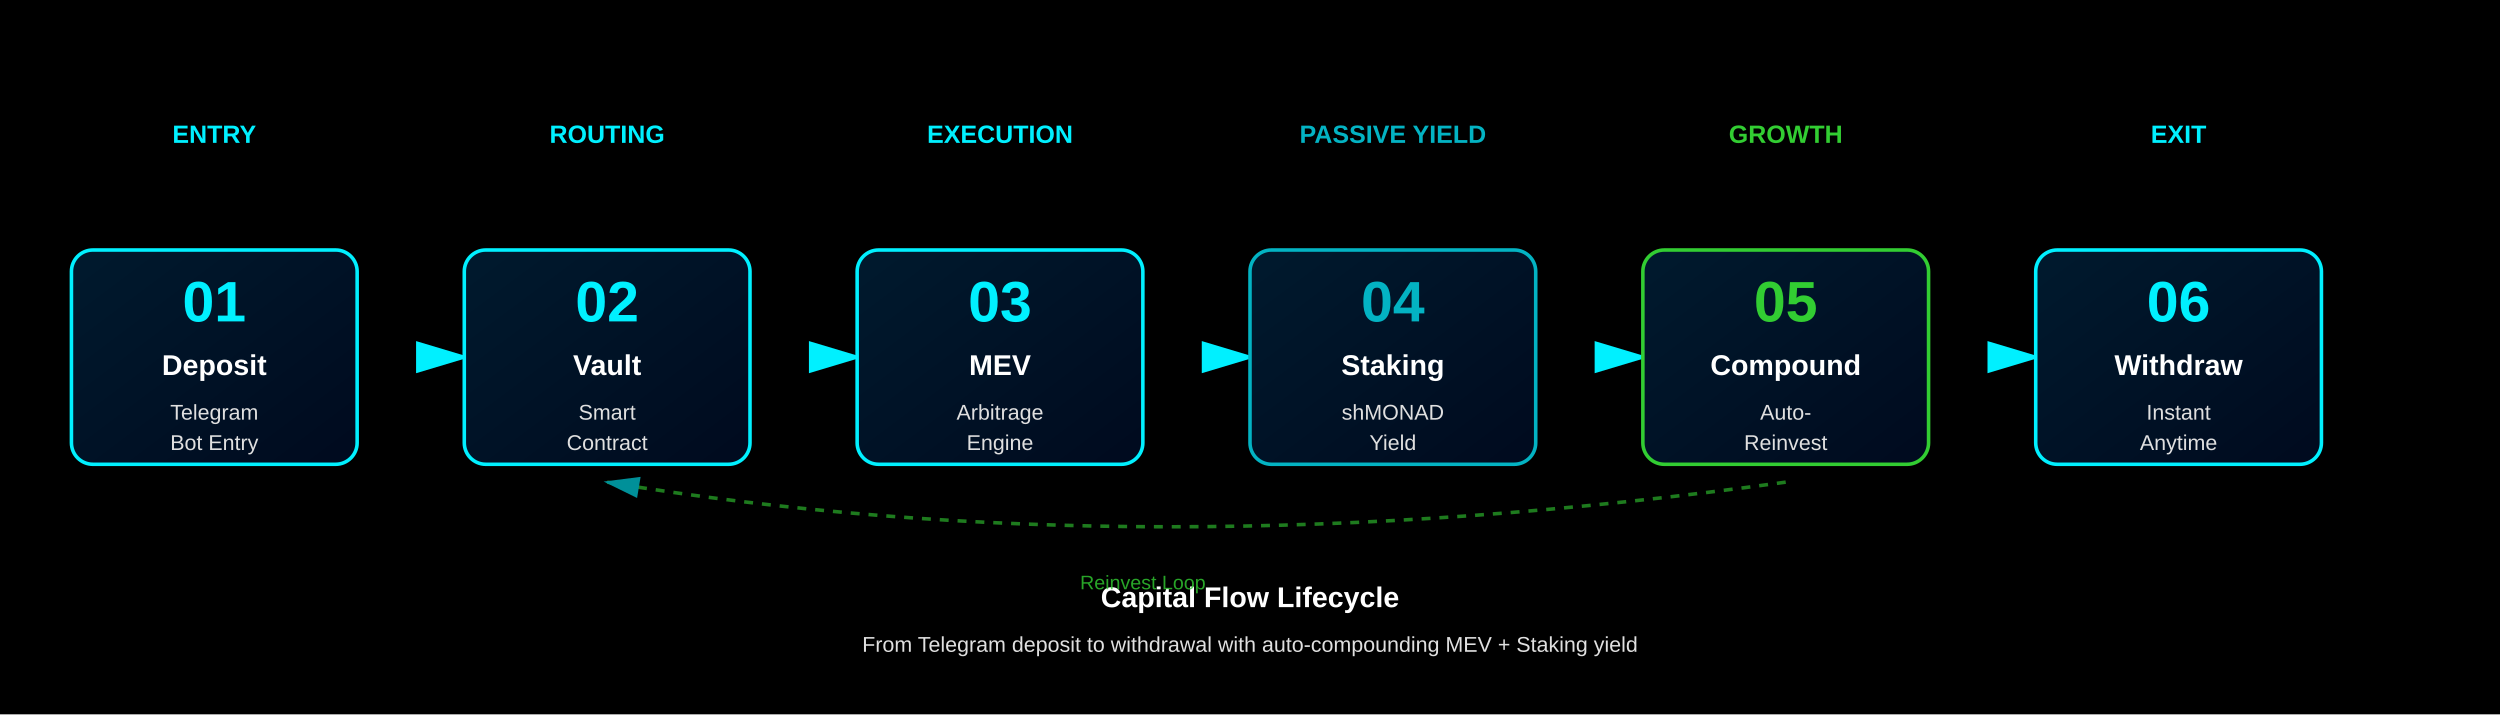
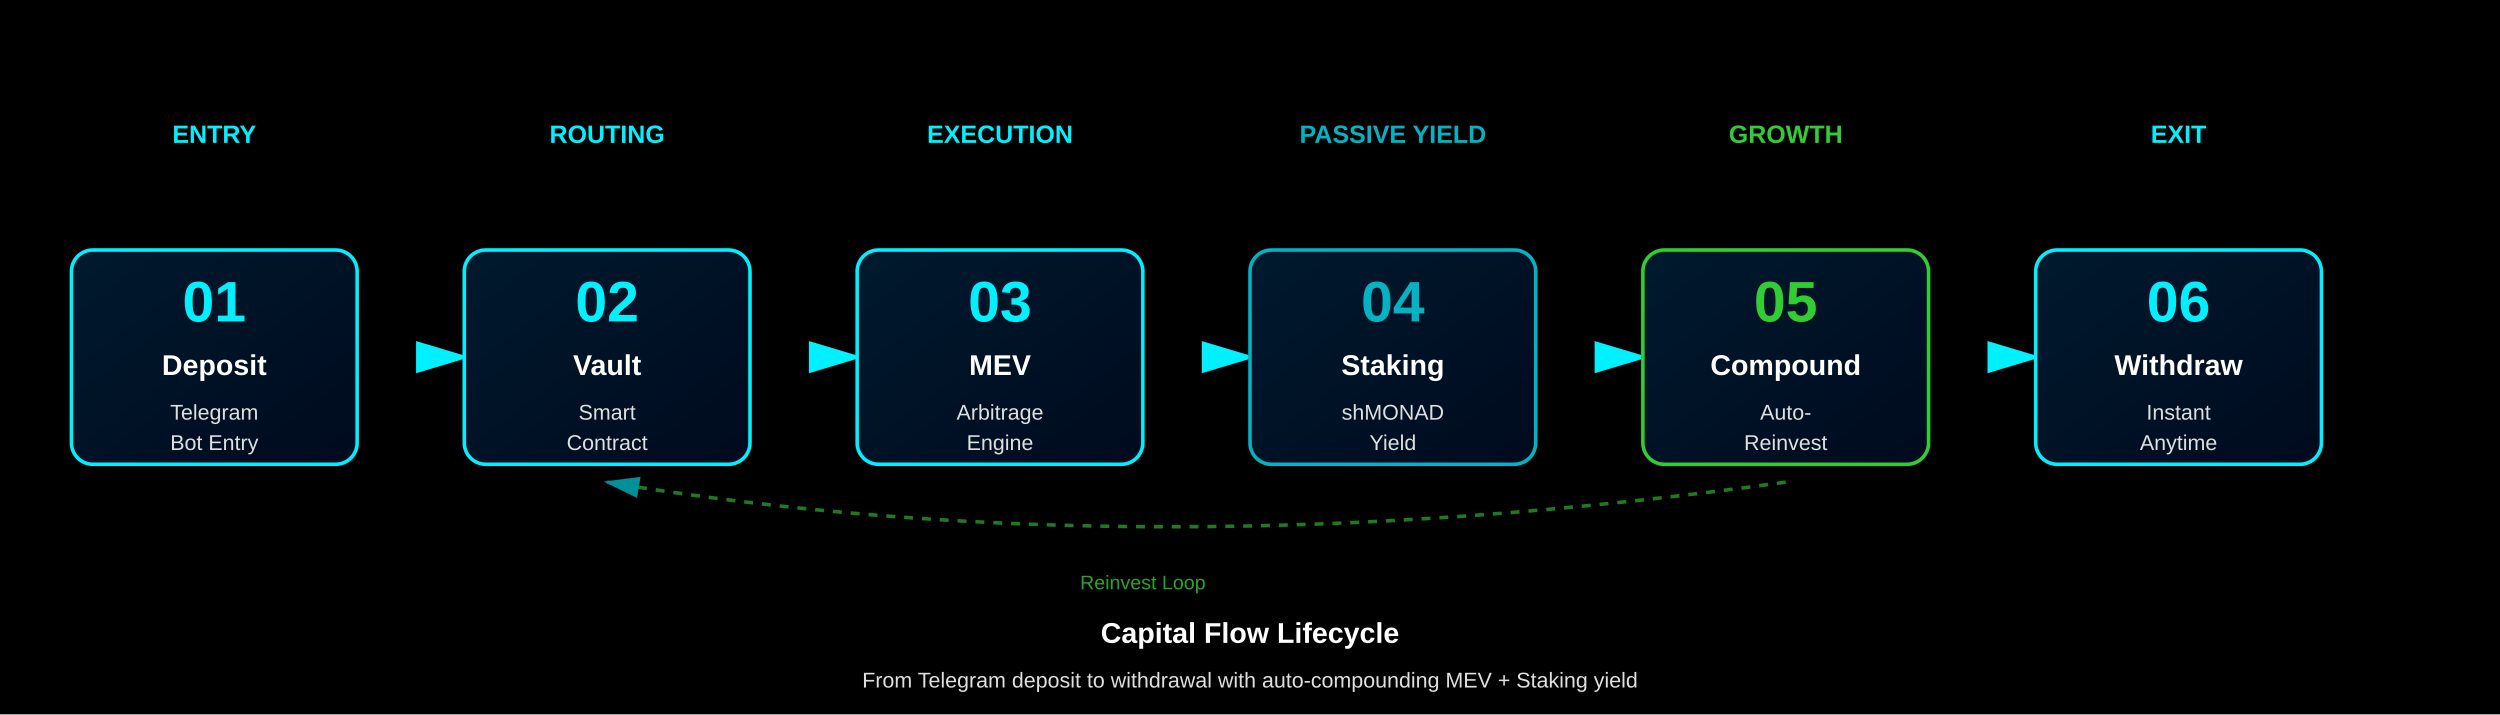
<svg xmlns="http://www.w3.org/2000/svg" viewBox="0 0 1400 400" fill="none">
  <rect width="1400" height="400" fill="#000000" />
  <defs>
    <linearGradient id="boxGrad" x1="0%" y1="0%" x2="100%" y2="100%">
      <stop offset="0%" style="stop-color:#001a2e;stop-opacity:1" />
      <stop offset="100%" style="stop-color:#000a1e;stop-opacity:1" />
    </linearGradient>
    <linearGradient id="arrowGrad" x1="0%" y1="0%" x2="100%" y2="0%">
      <stop offset="0%" style="stop-color:#00f0ff;stop-opacity:0.5" />
      <stop offset="100%" style="stop-color:#00f0ff;stop-opacity:1" />
    </linearGradient>
    <filter id="glow">
      <feGaussianBlur stdDeviation="3" result="coloredBlur" />
      <feMerge>
        <feMergeNode in="coloredBlur" />
        <feMergeNode in="SourceGraphic" />
      </feMerge>
    </filter>
    <marker id="arrowhead" markerWidth="10" markerHeight="10" refX="9" refY="3" orient="auto">
      <polygon points="0 0, 10 3, 0 6" fill="#00f0ff" />
    </marker>
  </defs>
  <g transform="translate(40, 140)">
    <rect width="160" height="120" rx="12" fill="url(#boxGrad)" stroke="#00f0ff" stroke-width="2" />
    <text x="80" y="40" font-family="Arial, sans-serif" font-size="32" fill="#00f0ff" text-anchor="middle" font-weight="bold">01</text>
    <text x="80" y="70" font-family="Arial, sans-serif" font-size="16" fill="#ffffff" text-anchor="middle" font-weight="bold">Deposit</text>
    <text x="80" y="95" font-family="Arial, sans-serif" font-size="12" fill="#e0e0e0" text-anchor="middle">Telegram</text>
    <text x="80" y="112" font-family="Arial, sans-serif" font-size="12" fill="#e0e0e0" text-anchor="middle">Bot Entry</text>
  </g>
  <line x1="200" y1="200" x2="260" y2="200" stroke="url(#arrowGrad)" stroke-width="3" marker-end="url(#arrowhead)" />
  <g transform="translate(260, 140)">
    <rect width="160" height="120" rx="12" fill="url(#boxGrad)" stroke="#00f0ff" stroke-width="2" />
    <text x="80" y="40" font-family="Arial, sans-serif" font-size="32" fill="#00f0ff" text-anchor="middle" font-weight="bold">02</text>
    <text x="80" y="70" font-family="Arial, sans-serif" font-size="16" fill="#ffffff" text-anchor="middle" font-weight="bold">Vault</text>
    <text x="80" y="95" font-family="Arial, sans-serif" font-size="12" fill="#e0e0e0" text-anchor="middle">Smart</text>
    <text x="80" y="112" font-family="Arial, sans-serif" font-size="12" fill="#e0e0e0" text-anchor="middle">Contract</text>
  </g>
  <line x1="420" y1="200" x2="480" y2="200" stroke="url(#arrowGrad)" stroke-width="3" marker-end="url(#arrowhead)" />
  <g transform="translate(480, 140)">
    <rect width="160" height="120" rx="12" fill="url(#boxGrad)" stroke="#00f0ff" stroke-width="2" />
    <text x="80" y="40" font-family="Arial, sans-serif" font-size="32" fill="#00f0ff" text-anchor="middle" font-weight="bold">03</text>
    <text x="80" y="70" font-family="Arial, sans-serif" font-size="16" fill="#ffffff" text-anchor="middle" font-weight="bold">MEV</text>
    <text x="80" y="95" font-family="Arial, sans-serif" font-size="12" fill="#e0e0e0" text-anchor="middle">Arbitrage</text>
    <text x="80" y="112" font-family="Arial, sans-serif" font-size="12" fill="#e0e0e0" text-anchor="middle">Engine</text>
  </g>
  <line x1="640" y1="200" x2="700" y2="200" stroke="url(#arrowGrad)" stroke-width="3" marker-end="url(#arrowhead)" />
  <g transform="translate(700, 140)">
    <rect width="160" height="120" rx="12" fill="url(#boxGrad)" stroke="#03b3c3" stroke-width="2" />
    <text x="80" y="40" font-family="Arial, sans-serif" font-size="32" fill="#03b3c3" text-anchor="middle" font-weight="bold">04</text>
    <text x="80" y="70" font-family="Arial, sans-serif" font-size="16" fill="#ffffff" text-anchor="middle" font-weight="bold">Staking</text>
    <text x="80" y="95" font-family="Arial, sans-serif" font-size="12" fill="#e0e0e0" text-anchor="middle">shMONAD</text>
    <text x="80" y="112" font-family="Arial, sans-serif" font-size="12" fill="#e0e0e0" text-anchor="middle">Yield</text>
  </g>
  <line x1="860" y1="200" x2="920" y2="200" stroke="url(#arrowGrad)" stroke-width="3" marker-end="url(#arrowhead)" />
  <g transform="translate(920, 140)">
    <rect width="160" height="120" rx="12" fill="url(#boxGrad)" stroke="#32cd32" stroke-width="2" />
    <text x="80" y="40" font-family="Arial, sans-serif" font-size="32" fill="#32cd32" text-anchor="middle" font-weight="bold">05</text>
    <text x="80" y="70" font-family="Arial, sans-serif" font-size="16" fill="#ffffff" text-anchor="middle" font-weight="bold">Compound</text>
    <text x="80" y="95" font-family="Arial, sans-serif" font-size="12" fill="#e0e0e0" text-anchor="middle">Auto-</text>
    <text x="80" y="112" font-family="Arial, sans-serif" font-size="12" fill="#e0e0e0" text-anchor="middle">Reinvest</text>
  </g>
  <line x1="1080" y1="200" x2="1140" y2="200" stroke="url(#arrowGrad)" stroke-width="3" marker-end="url(#arrowhead)" />
  <g transform="translate(1140, 140)">
    <rect width="160" height="120" rx="12" fill="url(#boxGrad)" stroke="#00f0ff" stroke-width="2" />
    <text x="80" y="40" font-family="Arial, sans-serif" font-size="32" fill="#00f0ff" text-anchor="middle" font-weight="bold">06</text>
    <text x="80" y="70" font-family="Arial, sans-serif" font-size="16" fill="#ffffff" text-anchor="middle" font-weight="bold">Withdraw</text>
    <text x="80" y="95" font-family="Arial, sans-serif" font-size="12" fill="#e0e0e0" text-anchor="middle">Instant</text>
    <text x="80" y="112" font-family="Arial, sans-serif" font-size="12" fill="#e0e0e0" text-anchor="middle">Anytime</text>
  </g>
  <text x="120" y="80" font-family="Arial, sans-serif" font-size="14" fill="#00f0ff" text-anchor="middle" font-weight="600">ENTRY</text>
  <text x="340" y="80" font-family="Arial, sans-serif" font-size="14" fill="#00f0ff" text-anchor="middle" font-weight="600">ROUTING</text>
  <text x="560" y="80" font-family="Arial, sans-serif" font-size="14" fill="#00f0ff" text-anchor="middle" font-weight="600">EXECUTION</text>
  <text x="780" y="80" font-family="Arial, sans-serif" font-size="14" fill="#03b3c3" text-anchor="middle" font-weight="600">PASSIVE YIELD</text>
  <text x="1000" y="80" font-family="Arial, sans-serif" font-size="14" fill="#32cd32" text-anchor="middle" font-weight="600">GROWTH</text>
  <text x="1220" y="80" font-family="Arial, sans-serif" font-size="14" fill="#00f0ff" text-anchor="middle" font-weight="600">EXIT</text>
-   <text x="700" y="340" font-family="Arial, sans-serif" font-size="16" fill="#ffffff" text-anchor="middle" font-weight="bold">Capital Flow Lifecycle</text>
-   <text x="700" y="365" font-family="Arial, sans-serif" font-size="12" fill="#e0e0e0" text-anchor="middle">From Telegram deposit to withdrawal with auto-compounding MEV + Staking yield</text>
+   <text x="700" y="360" font-family="Arial, sans-serif" font-size="16" fill="#ffffff" text-anchor="middle" font-weight="bold">Capital Flow Lifecycle</text>
+   <text x="700" y="385" font-family="Arial, sans-serif" font-size="12" fill="#e0e0e0" text-anchor="middle">From Telegram deposit to withdrawal with auto-compounding MEV + Staking yield</text>
  <path d="M 1000 270 Q 640 320 340 270" stroke="#32cd32" stroke-width="2" fill="none" marker-end="url(#arrowhead)" stroke-dasharray="5,5" opacity="0.6" />
  <text x="640" y="330" font-family="Arial, sans-serif" font-size="11" fill="#32cd32" text-anchor="middle" opacity="0.8">Reinvest Loop</text>
</svg>
